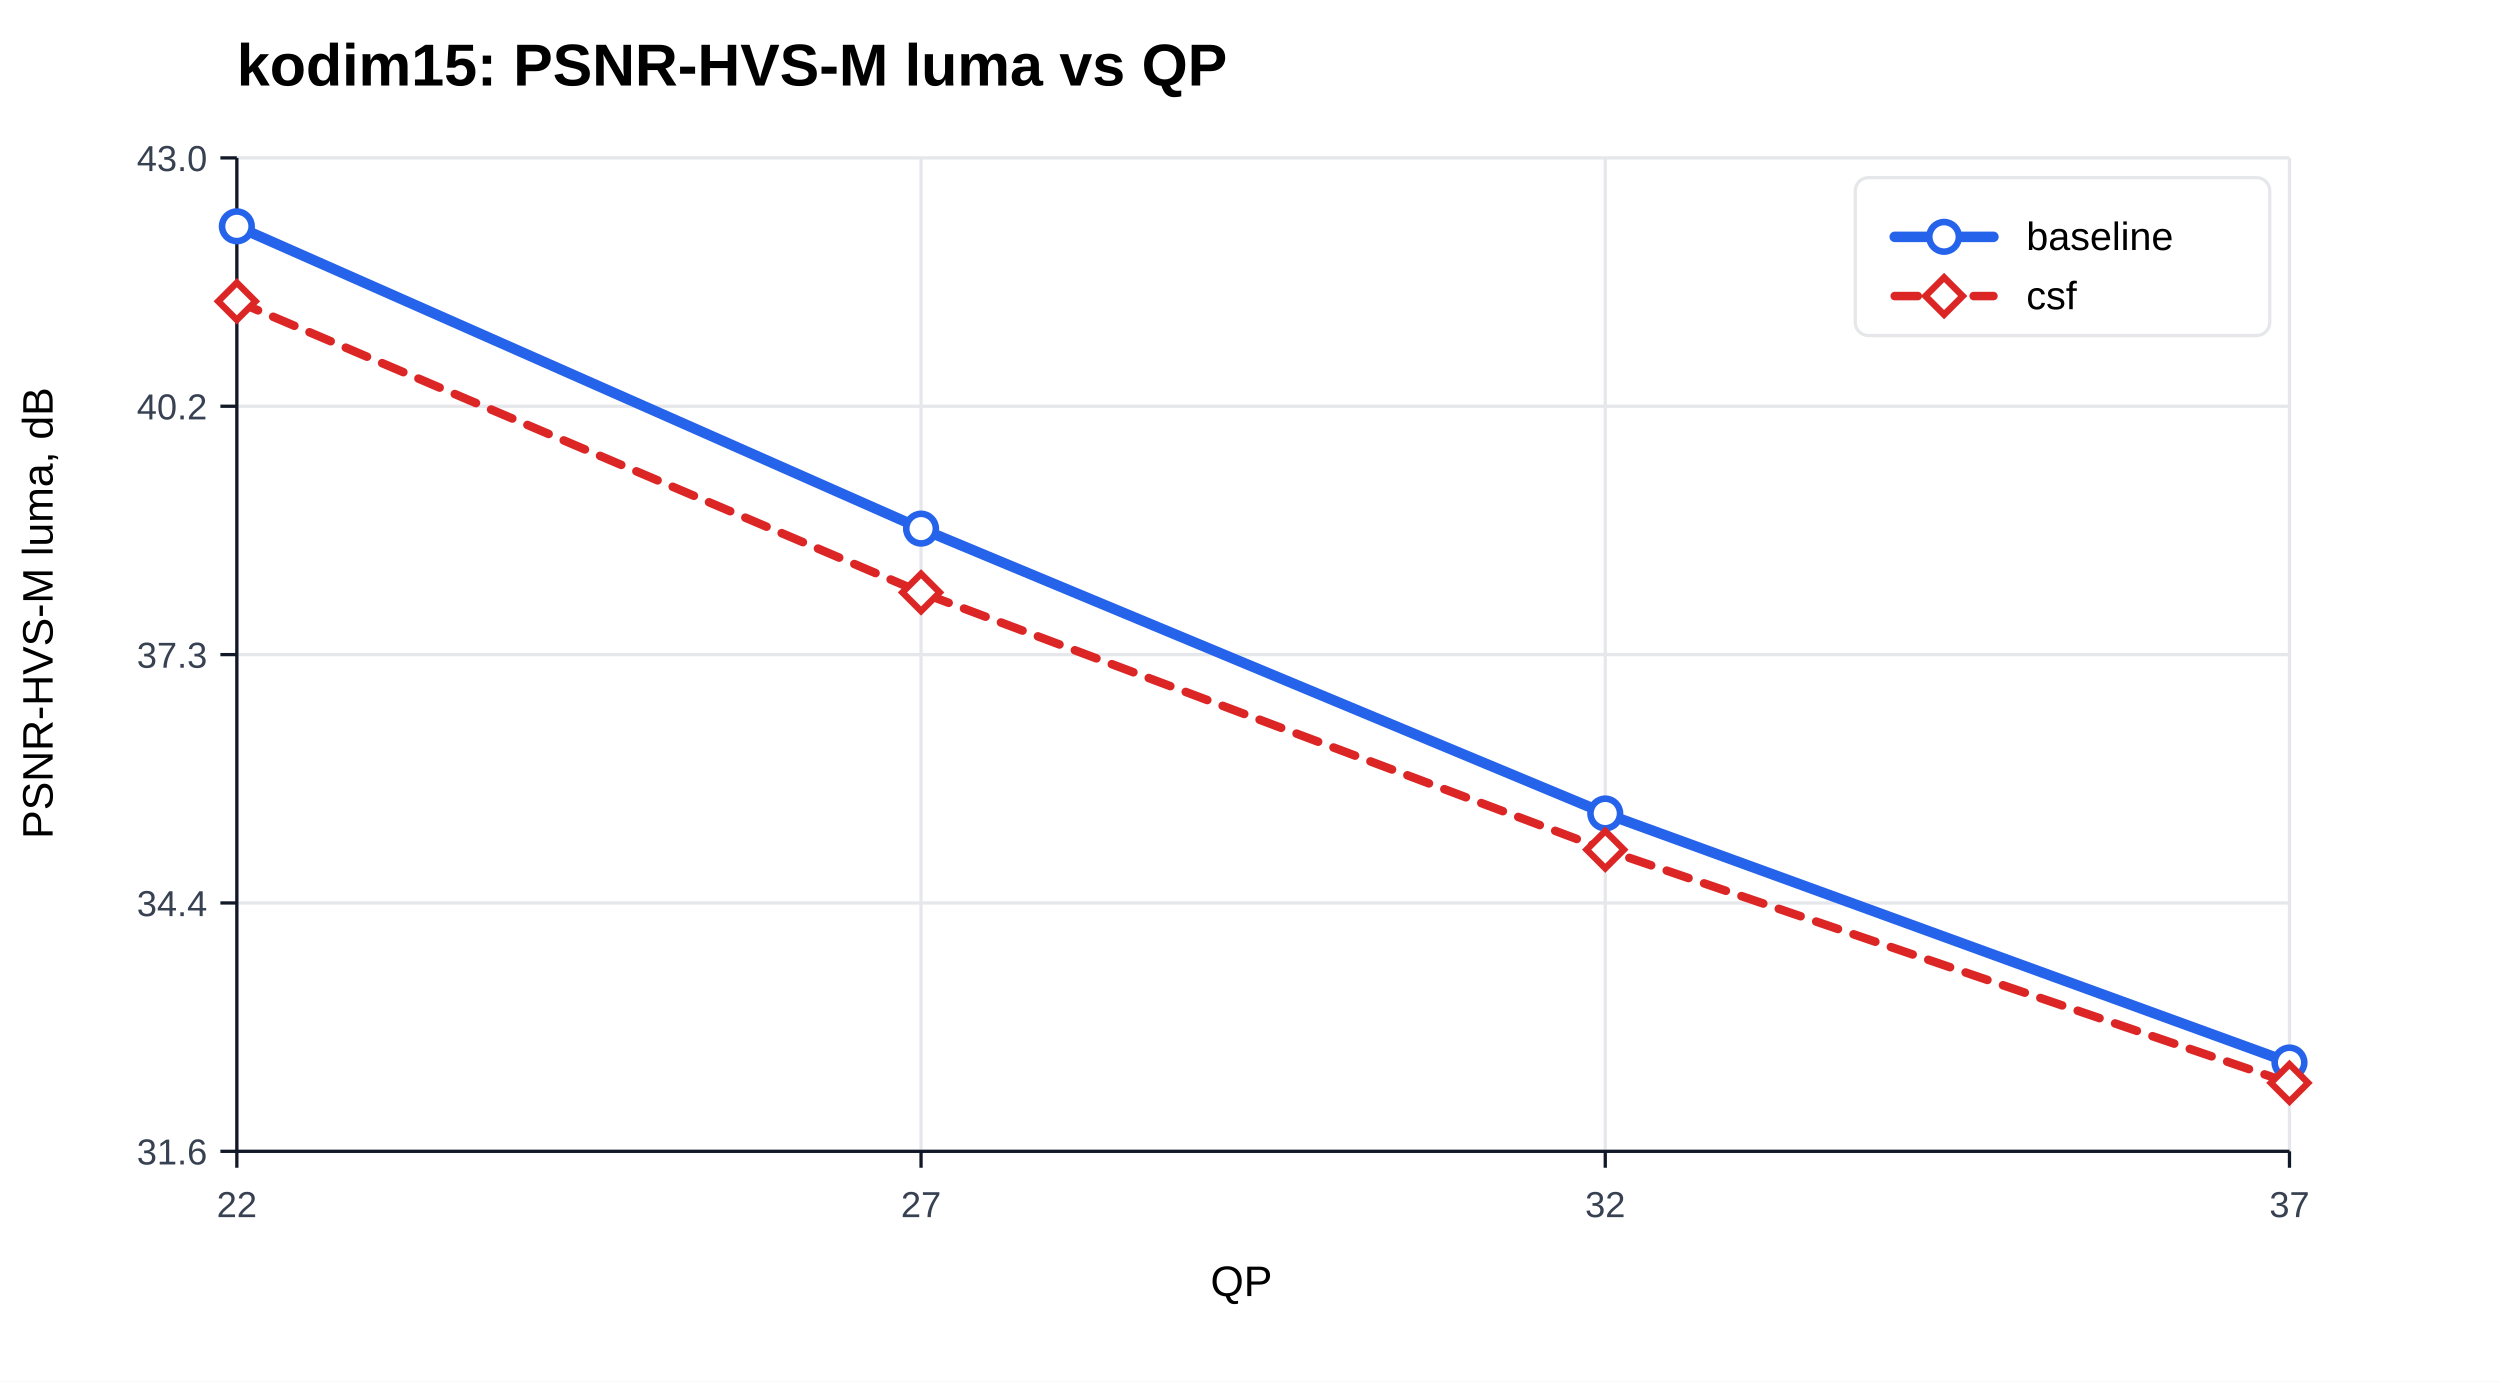
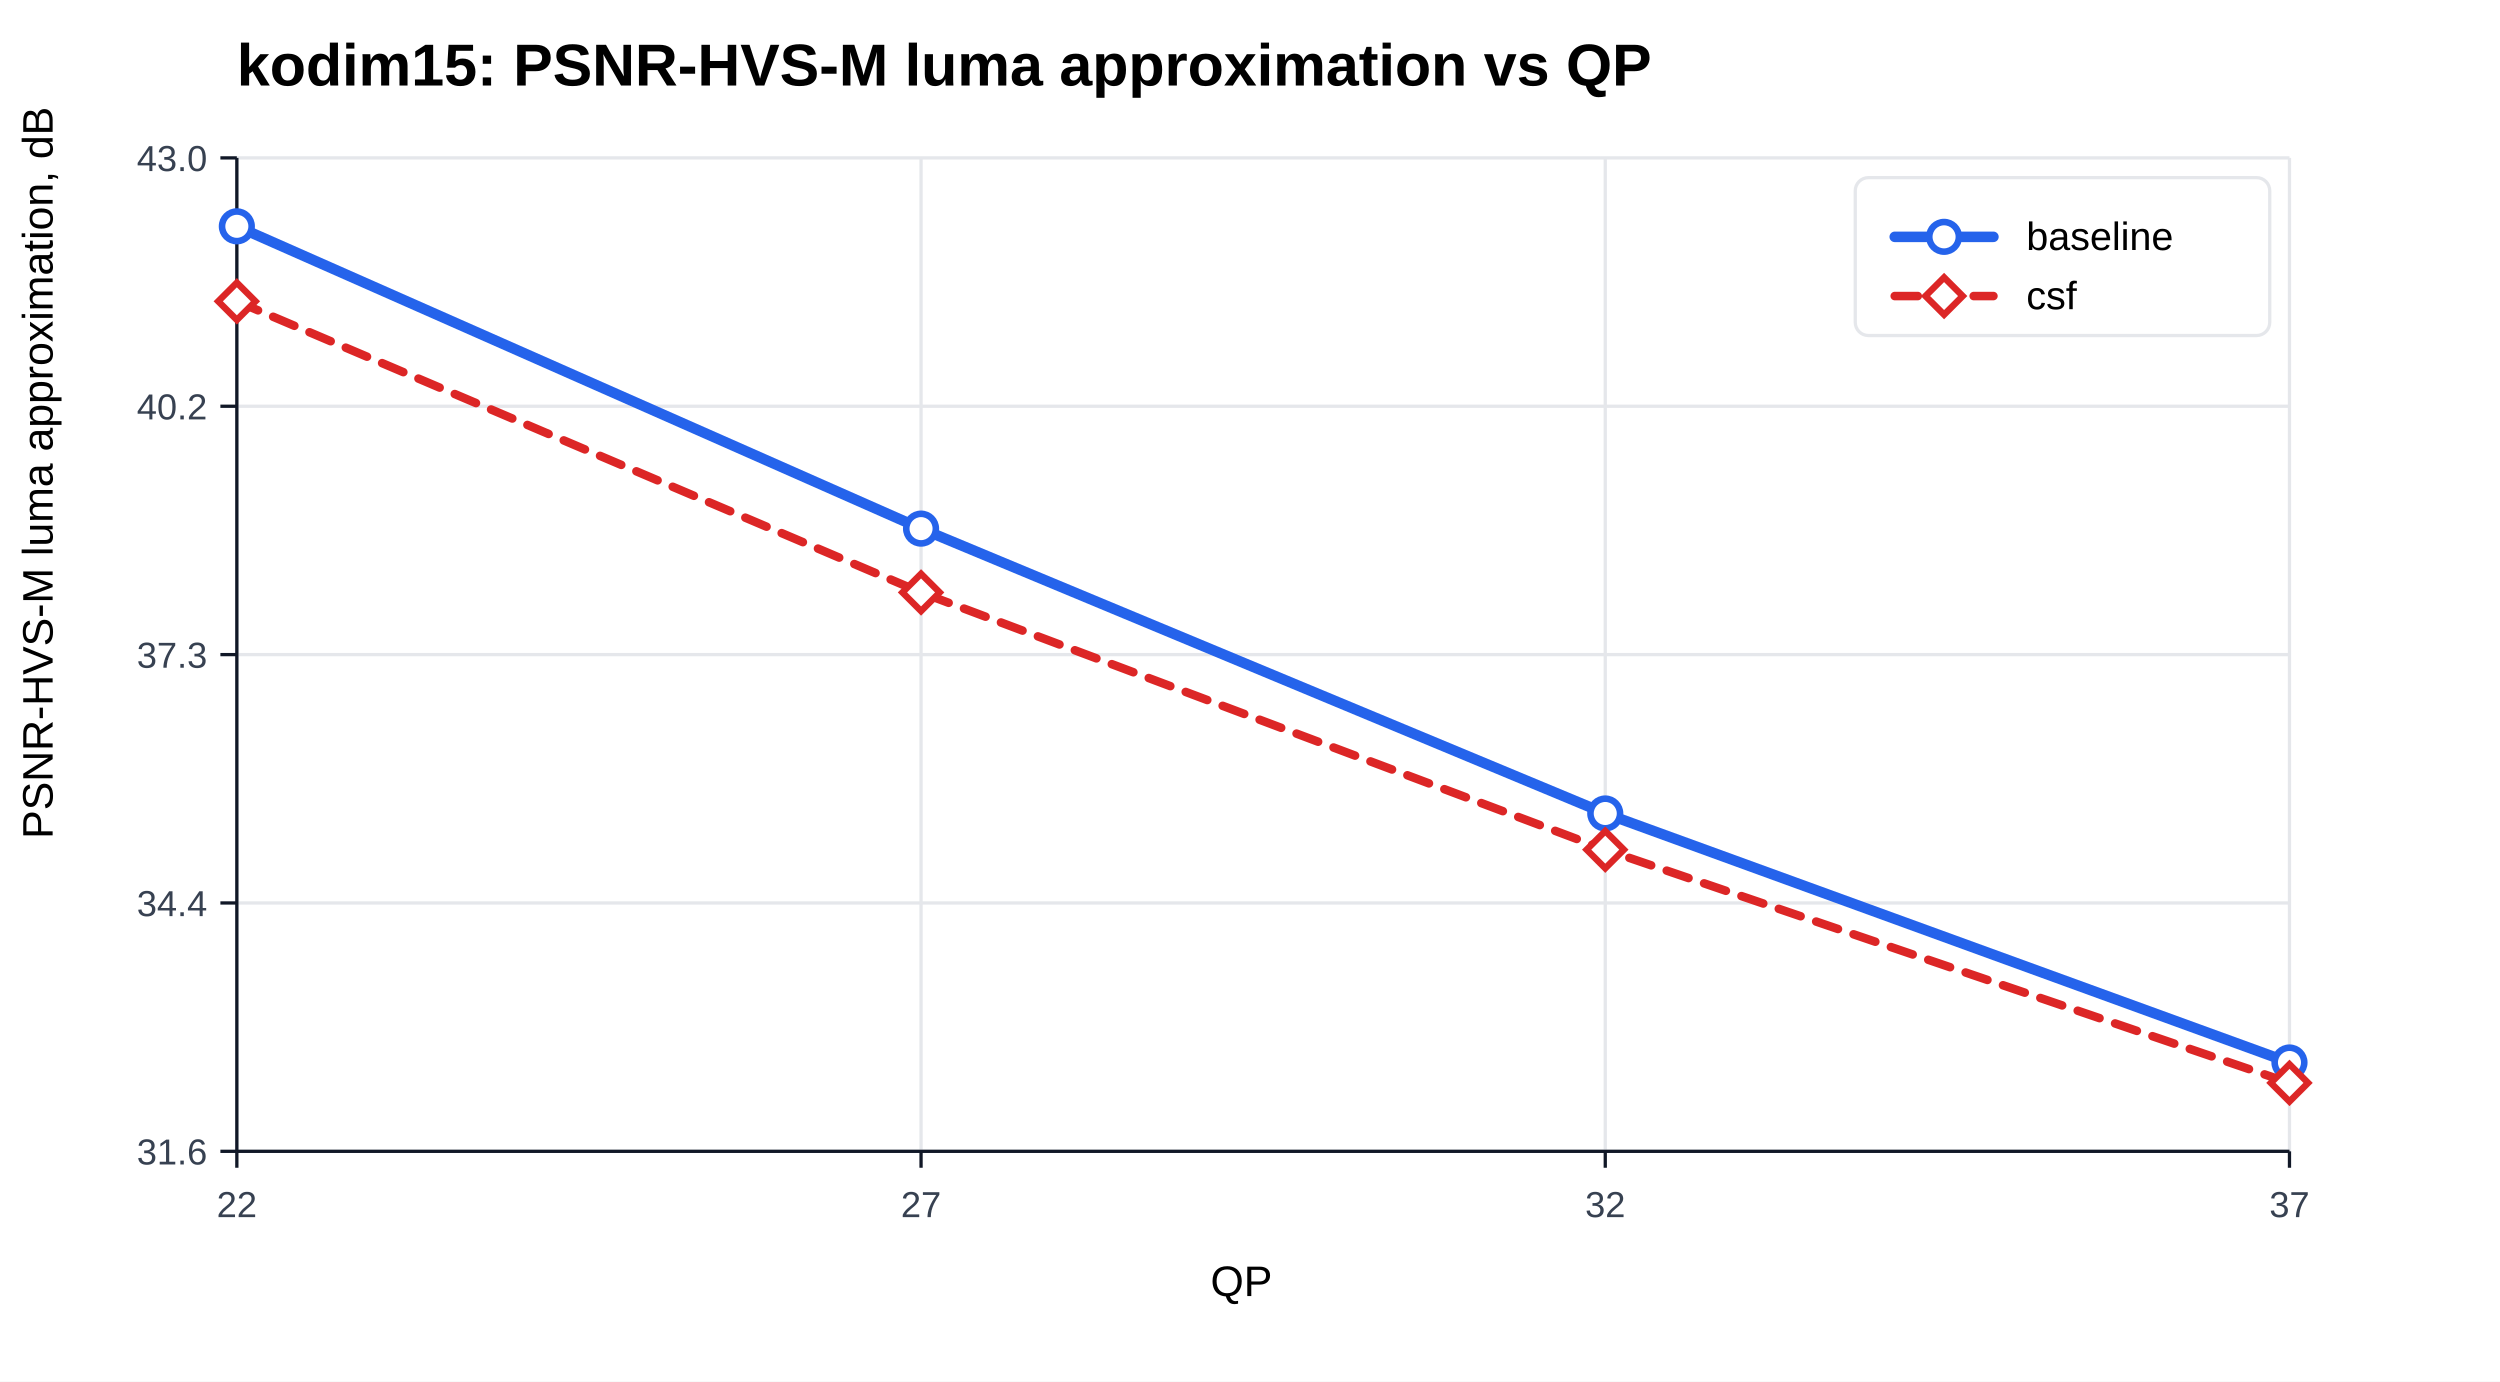
<svg xmlns="http://www.w3.org/2000/svg" width="760" height="420" viewBox="0 0 760 420">
  <rect width="100%" height="100%" fill="#ffffff" />
-   <text x="72" y="26" font-family="Arial" font-size="18" font-weight="700">kodim15: PSNR-HVS-M luma vs QP</text>
+   <text x="72" y="26" font-family="Arial" font-size="18" font-weight="700">kodim15: PSNR-HVS-M luma approximation vs QP</text>
  <line x1="72.0" y1="48" x2="72.0" y2="350" stroke="#e5e7eb" stroke-width="1" />
  <line x1="280.0" y1="48" x2="280.0" y2="350" stroke="#e5e7eb" stroke-width="1" />
  <line x1="488.0" y1="48" x2="488.0" y2="350" stroke="#e5e7eb" stroke-width="1" />
  <line x1="696.0" y1="48" x2="696.0" y2="350" stroke="#e5e7eb" stroke-width="1" />
  <line x1="72" y1="350.0" x2="696" y2="350.0" stroke="#e5e7eb" stroke-width="1" />
  <line x1="72" y1="274.5" x2="696" y2="274.5" stroke="#e5e7eb" stroke-width="1" />
  <line x1="72" y1="199.0" x2="696" y2="199.0" stroke="#e5e7eb" stroke-width="1" />
  <line x1="72" y1="123.5" x2="696" y2="123.5" stroke="#e5e7eb" stroke-width="1" />
  <line x1="72" y1="48.0" x2="696" y2="48.0" stroke="#e5e7eb" stroke-width="1" />
  <line x1="72" y1="350" x2="696" y2="350" stroke="#111827" />
  <line x1="72" y1="48" x2="72" y2="350" stroke="#111827" />
  <text x="368" y="394" font-family="Arial" font-size="13">QP</text>
-   <text x="16" y="255" font-family="Arial" font-size="13" transform="rotate(-90 16,255)">PSNR-HVS-M luma, dB</text>
+   <text x="16" y="255" font-family="Arial" font-size="13" transform="rotate(-90 16,255)">PSNR-HVS-M luma approximation, dB</text>
  <line x1="72.0" y1="350" x2="72.0" y2="355" stroke="#111827" />
  <text x="72.0" y="370" font-family="Arial" font-size="11" fill="#374151" text-anchor="middle">22</text>
  <line x1="280.0" y1="350" x2="280.0" y2="355" stroke="#111827" />
  <text x="280.0" y="370" font-family="Arial" font-size="11" fill="#374151" text-anchor="middle">27</text>
  <line x1="488.0" y1="350" x2="488.0" y2="355" stroke="#111827" />
  <text x="488.0" y="370" font-family="Arial" font-size="11" fill="#374151" text-anchor="middle">32</text>
  <line x1="696.0" y1="350" x2="696.0" y2="355" stroke="#111827" />
  <text x="696.0" y="370" font-family="Arial" font-size="11" fill="#374151" text-anchor="middle">37</text>
  <line x1="67" y1="350.0" x2="72" y2="350.0" stroke="#111827" />
  <text x="63" y="354.0" font-family="Arial" font-size="11" fill="#374151" text-anchor="end">31.6</text>
  <line x1="67" y1="274.5" x2="72" y2="274.5" stroke="#111827" />
  <text x="63" y="278.5" font-family="Arial" font-size="11" fill="#374151" text-anchor="end">34.4</text>
  <line x1="67" y1="199.0" x2="72" y2="199.0" stroke="#111827" />
  <text x="63" y="203.0" font-family="Arial" font-size="11" fill="#374151" text-anchor="end">37.3</text>
  <line x1="67" y1="123.5" x2="72" y2="123.5" stroke="#111827" />
  <text x="63" y="127.5" font-family="Arial" font-size="11" fill="#374151" text-anchor="end">40.2</text>
  <line x1="67" y1="48.0" x2="72" y2="48.0" stroke="#111827" />
  <text x="63" y="52.0" font-family="Arial" font-size="11" fill="#374151" text-anchor="end">43.0</text>
  <polyline fill="none" stroke="#2563eb" stroke-width="3.2" stroke-linecap="round" stroke-linejoin="round" points="72.0,68.8 280.0,160.7 488.0,247.3 696.0,323.0" />
  <circle cx="72.0" cy="68.8" r="4.5" fill="#ffffff" stroke="#2563eb" stroke-width="2" />
  <circle cx="280.0" cy="160.7" r="4.5" fill="#ffffff" stroke="#2563eb" stroke-width="2" />
  <circle cx="488.0" cy="247.3" r="4.5" fill="#ffffff" stroke="#2563eb" stroke-width="2" />
  <circle cx="696.0" cy="323.0" r="4.5" fill="#ffffff" stroke="#2563eb" stroke-width="2" />
  <polyline fill="none" stroke="#dc2626" stroke-width="2.6" stroke-linecap="round" stroke-linejoin="round" stroke-dasharray="7 5" points="72.0,91.6 280.0,180.1 488.0,258.3 696.0,329.2" />
  <rect x="68.0" y="87.6" width="8" height="8" transform="rotate(45 72.0 91.6)" fill="#ffffff" stroke="#dc2626" stroke-width="2" />
  <rect x="276.0" y="176.1" width="8" height="8" transform="rotate(45 280.0 180.1)" fill="#ffffff" stroke="#dc2626" stroke-width="2" />
  <rect x="484.0" y="254.3" width="8" height="8" transform="rotate(45 488.0 258.3)" fill="#ffffff" stroke="#dc2626" stroke-width="2" />
  <rect x="692.0" y="325.2" width="8" height="8" transform="rotate(45 696.0 329.2)" fill="#ffffff" stroke="#dc2626" stroke-width="2" />
  <rect x="564" y="54" width="126" height="48" rx="4" fill="#ffffff" stroke="#e5e7eb" />
  <line x1="576" y1="72" x2="606" y2="72" stroke="#2563eb" stroke-width="3.2" stroke-linecap="round" />
  <circle cx="591.0" cy="72.0" r="4.5" fill="#ffffff" stroke="#2563eb" stroke-width="2" />
  <text x="616" y="76" font-family="Arial" font-size="12">baseline</text>
  <line x1="576" y1="90" x2="606" y2="90" stroke="#dc2626" stroke-width="2.6" stroke-linecap="round" stroke-dasharray="7 5" />
  <rect x="587.0" y="86.0" width="8" height="8" transform="rotate(45 591.0 90.0)" fill="#ffffff" stroke="#dc2626" stroke-width="2" />
  <text x="616" y="94" font-family="Arial" font-size="12">csf</text>
</svg>
